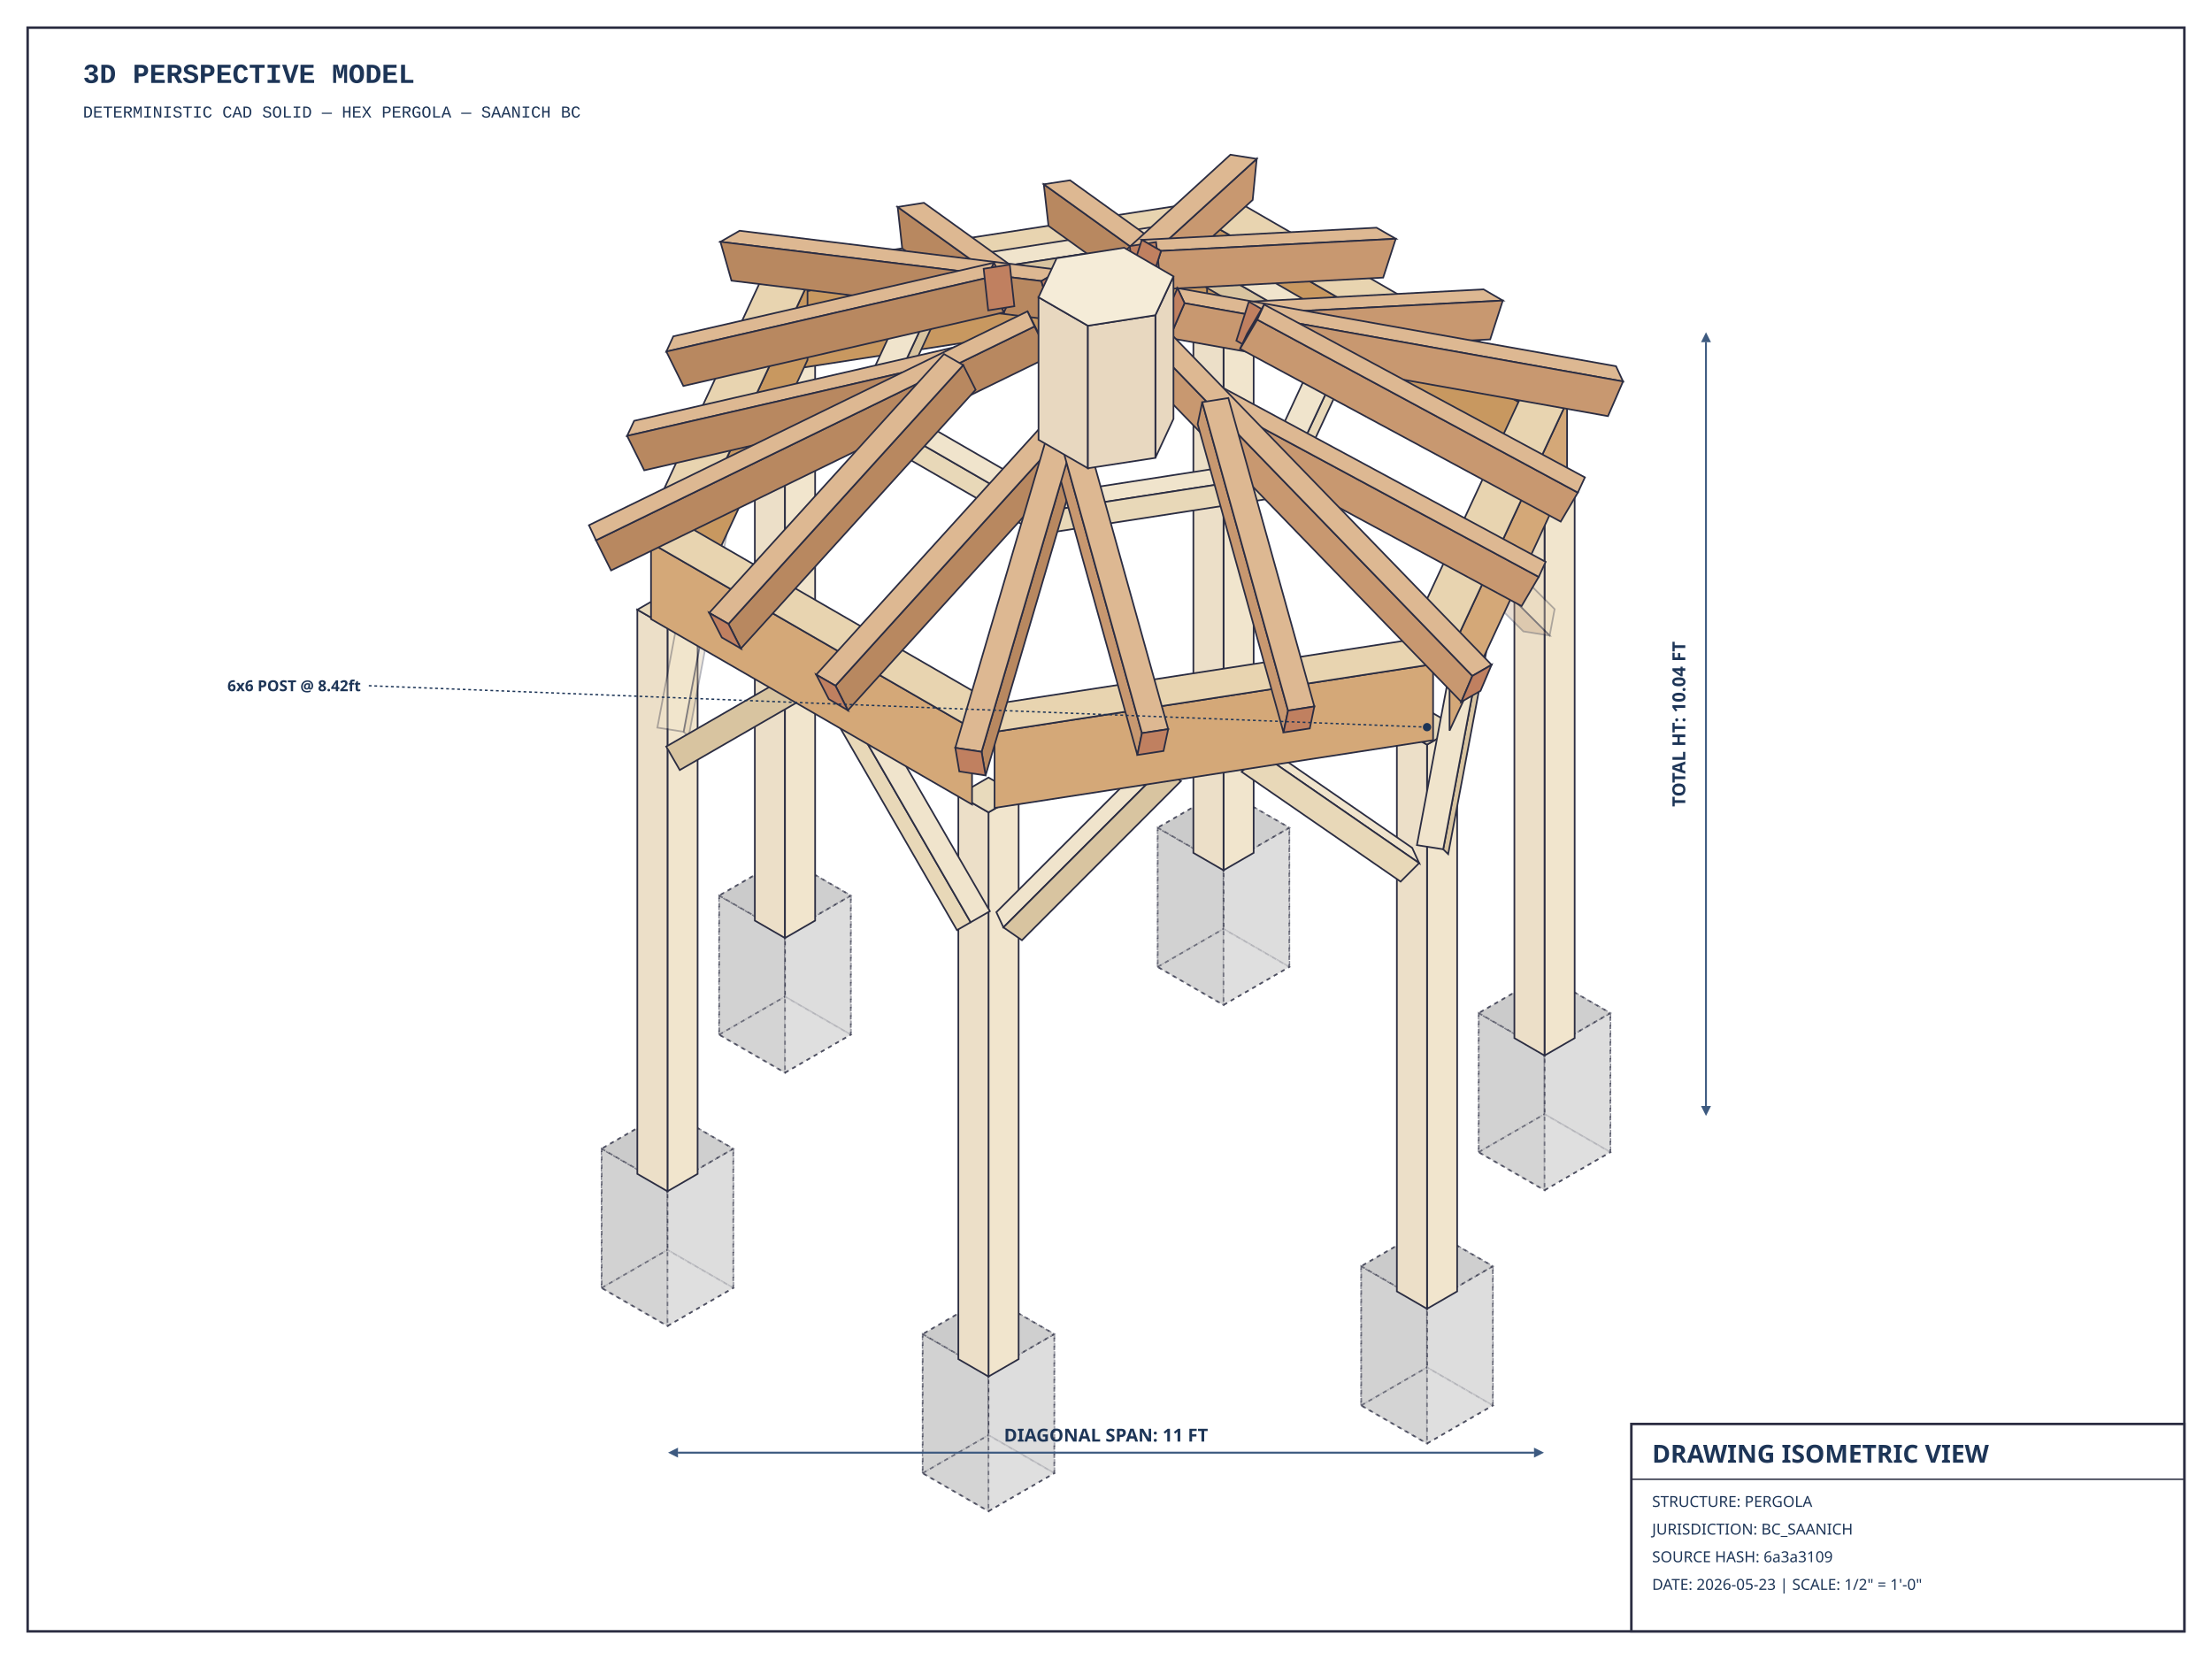
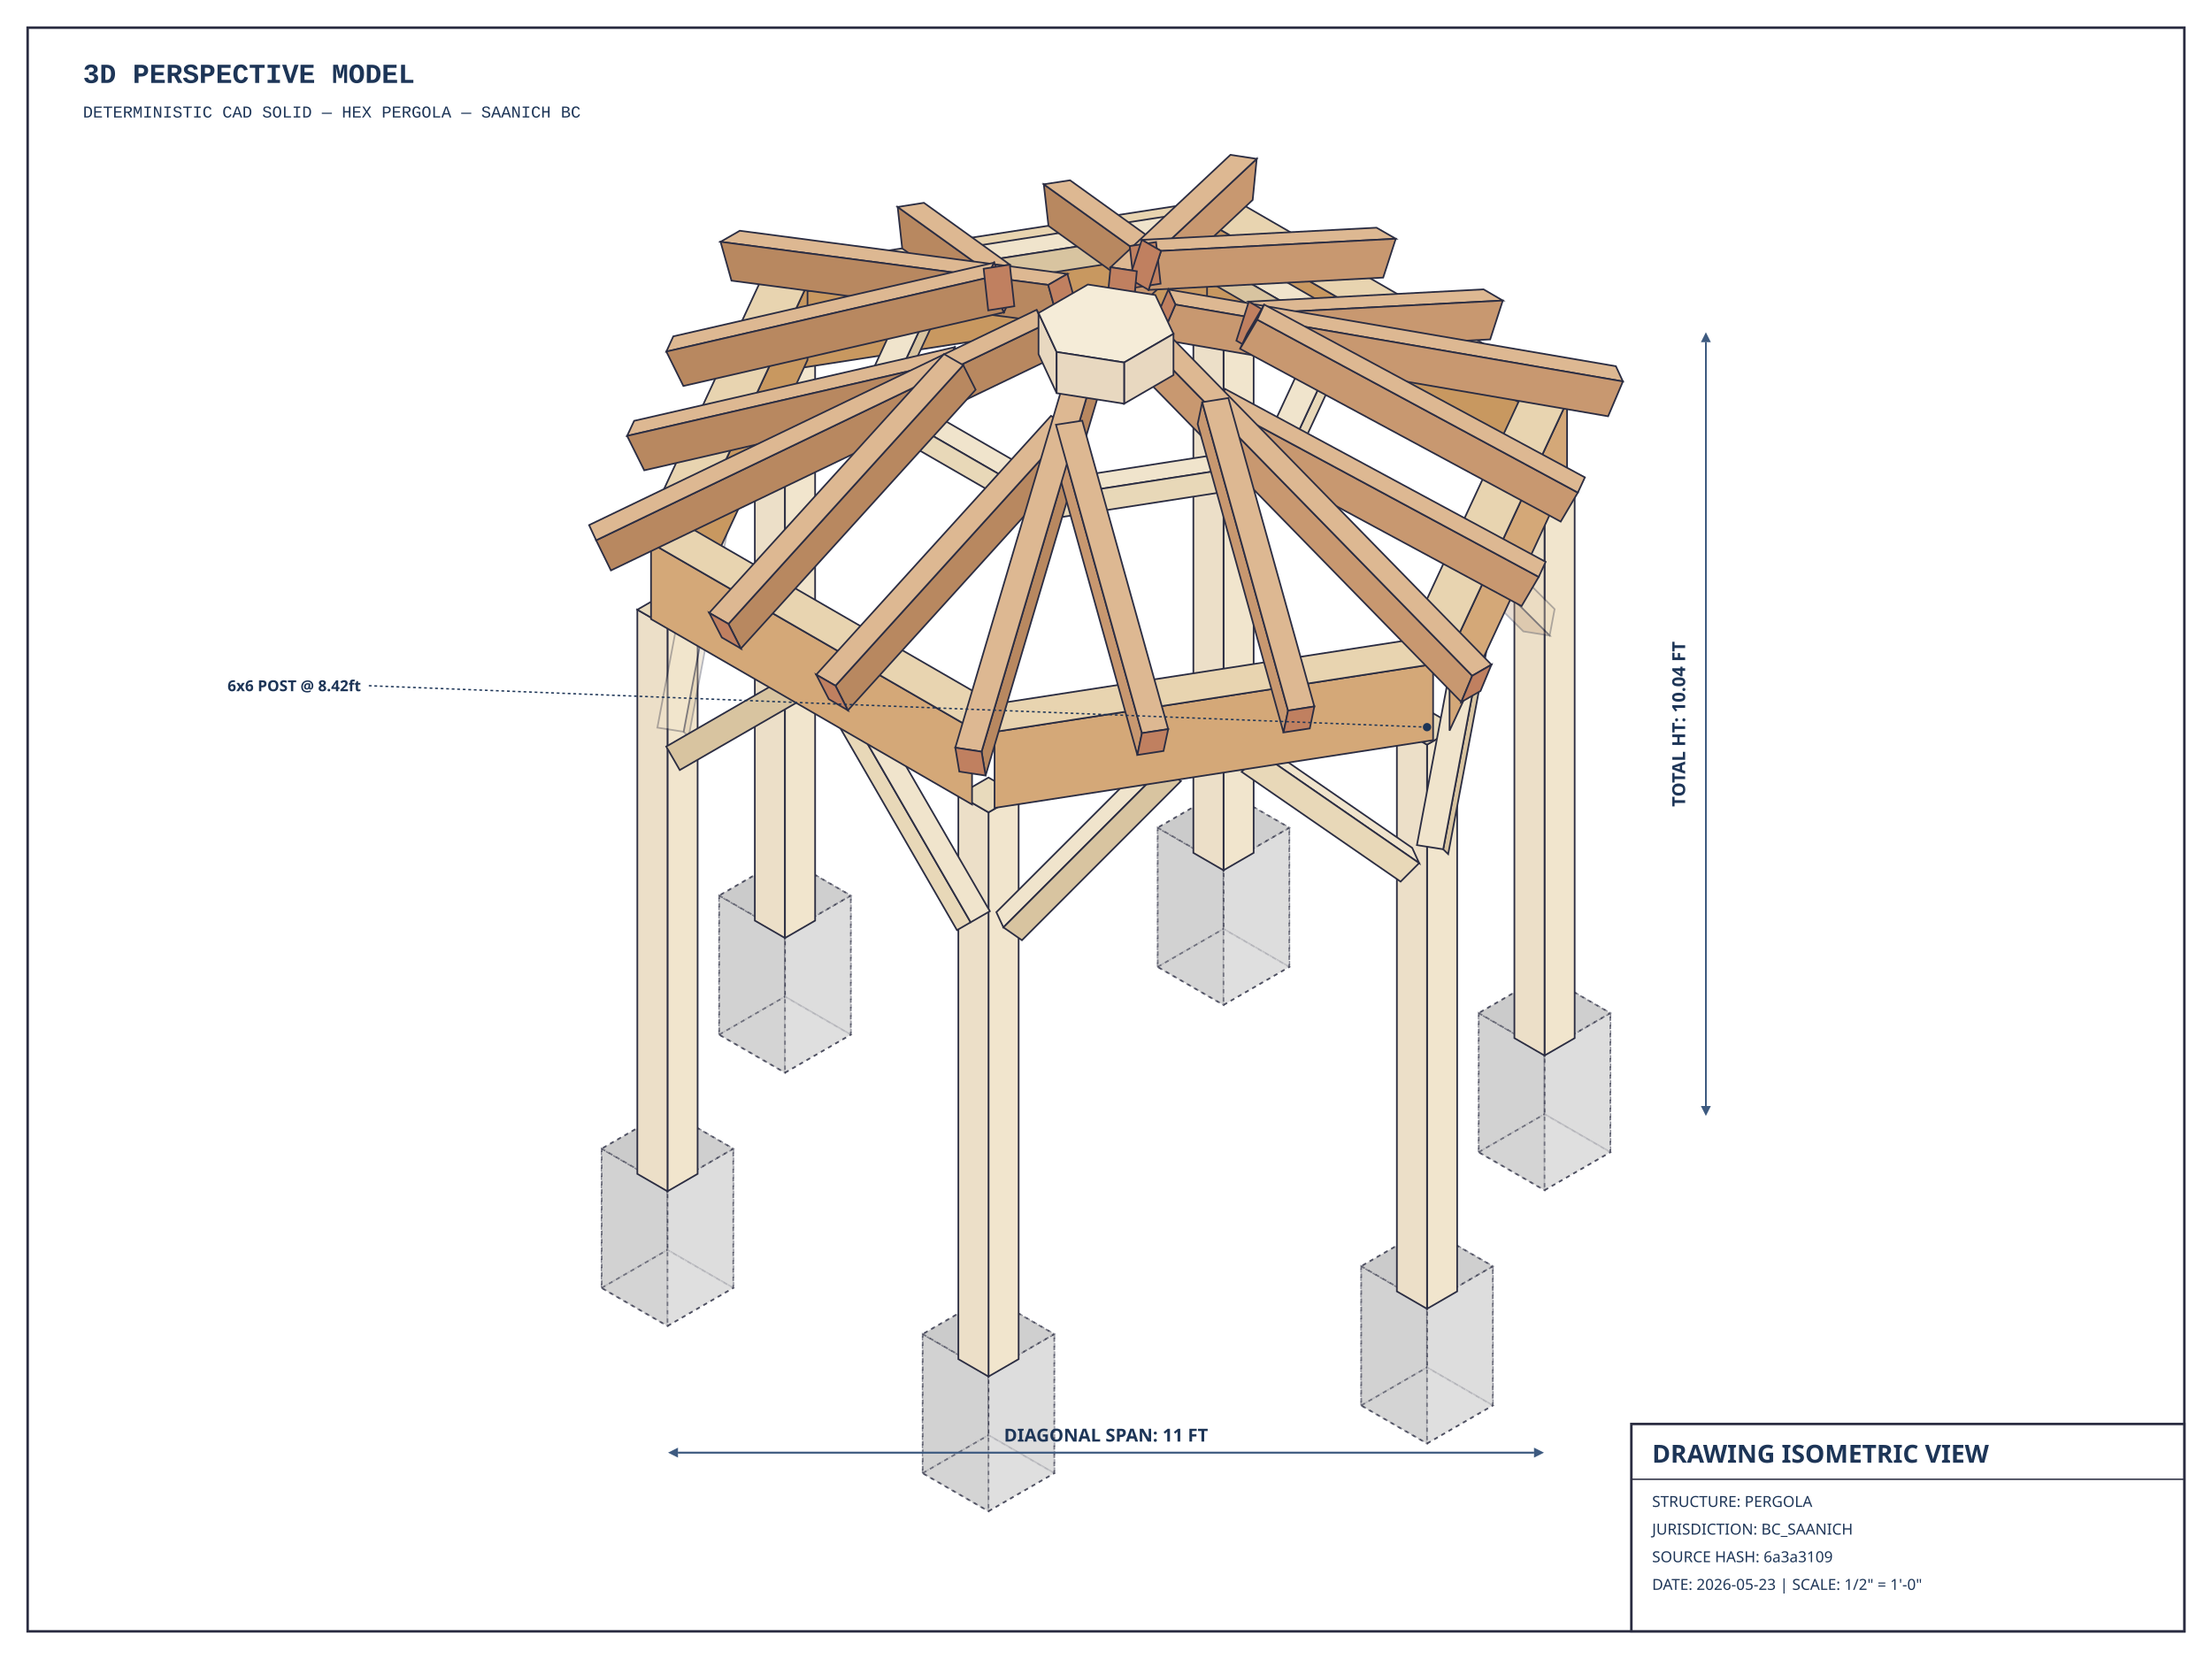
<svg xmlns="http://www.w3.org/2000/svg" viewBox="0 0 1600 1200" width="1600" height="1200">
  <defs>
    <marker id="arrowhead" viewBox="0 0 10 10" refX="0" refY="5" markerWidth="6" markerHeight="6" orient="auto-start-reverse">
      <path d="M 0 0 L 10 5 L 0 10 z" fill="#3d5a80" />
    </marker>
  </defs>
  <rect width="100%" height="100%" fill="#ffffff" />
  <rect x="20" y="20" width="1560" height="1160" fill="none" stroke="#2b2d42" stroke-width="1.8" />
  <polygon points="885.0,671.9 885.0,571.2 932.6,598.7 932.6,699.4" fill="#c0c0c0" stroke="#2b2d42" stroke-width="1.2" stroke-dasharray="3,3" data-role="footing" data-id="FT5" opacity="0.6" />
  <polygon points="837.4,699.4 837.4,598.7 885.0,571.2 885.0,671.9" fill="#b0b0b0" stroke="#2b2d42" stroke-width="1.2" stroke-dasharray="3,3" opacity="0.6" />
  <polygon points="837.4,699.4 885.0,726.9 885.0,626.2 837.4,598.7" fill="#d3d3d3" stroke="#2b2d42" stroke-width="1.2" stroke-dasharray="3,3" opacity="0.6" />
  <polygon points="837.4,699.4 885.0,671.9 932.6,699.4 885.0,726.9" fill="#c8c8c8" stroke="#2b2d42" stroke-width="1.2" stroke-dasharray="3,3" opacity="0.6" />
  <polygon points="567.8,720.9 567.8,620.3 615.4,647.8 615.4,748.4" fill="#c0c0c0" stroke="#2b2d42" stroke-width="1.2" stroke-dasharray="3,3" data-role="footing" data-id="FT4" opacity="0.6" />
  <polygon points="885.0,726.9 932.6,699.4 932.6,598.7 885.0,626.2" fill="#e0e0e0" stroke="#2b2d42" stroke-width="1.2" stroke-dasharray="3,3" opacity="0.6" />
  <polygon points="520.2,748.4 520.2,647.8 567.8,620.3 567.8,720.9" fill="#b0b0b0" stroke="#2b2d42" stroke-width="1.2" stroke-dasharray="3,3" opacity="0.6" />
  <polygon points="520.2,748.4 567.8,775.9 567.8,675.3 520.2,647.8" fill="#d3d3d3" stroke="#2b2d42" stroke-width="1.2" stroke-dasharray="3,3" opacity="0.6" />
  <polygon points="520.2,748.4 567.8,720.9 615.4,748.4 567.8,775.9" fill="#c8c8c8" stroke="#2b2d42" stroke-width="1.2" stroke-dasharray="3,3" opacity="0.6" />
  <polygon points="837.4,598.7 885.0,626.2 932.6,598.7 885.0,571.2" fill="#c8c8c8" stroke="#2b2d42" stroke-width="1.2" stroke-dasharray="3,3" opacity="0.6" />
  <polygon points="567.8,775.9 615.4,748.4 615.4,647.8 567.8,675.3" fill="#e0e0e0" stroke="#2b2d42" stroke-width="1.2" stroke-dasharray="3,3" opacity="0.6" />
  <polygon points="520.2,647.8 567.8,675.3 615.4,647.8 567.8,620.3" fill="#c8c8c8" stroke="#2b2d42" stroke-width="1.2" stroke-dasharray="3,3" opacity="0.6" />
  <polygon points="1117.2,805.9 1117.2,705.3 1164.8,732.8 1164.8,833.4" fill="#c0c0c0" stroke="#2b2d42" stroke-width="1.2" stroke-dasharray="3,3" data-role="footing" data-id="FT6" opacity="0.6" />
  <polygon points="1069.6,833.4 1069.6,732.8 1117.2,705.3 1117.2,805.9" fill="#b0b0b0" stroke="#2b2d42" stroke-width="1.2" stroke-dasharray="3,3" opacity="0.6" />
  <polygon points="1069.6,833.4 1117.2,860.9 1117.2,760.3 1069.6,732.8" fill="#d3d3d3" stroke="#2b2d42" stroke-width="1.2" stroke-dasharray="3,3" opacity="0.6" />
  <polygon points="1069.6,833.4 1117.2,805.9 1164.8,833.4 1117.2,860.9" fill="#c8c8c8" stroke="#2b2d42" stroke-width="1.2" stroke-dasharray="3,3" opacity="0.6" />
  <polygon points="1117.2,860.9 1164.8,833.4 1164.8,732.8 1117.2,760.3" fill="#e0e0e0" stroke="#2b2d42" stroke-width="1.2" stroke-dasharray="3,3" opacity="0.6" />
  <polygon points="1069.6,732.8 1117.2,760.3 1164.8,732.8 1117.2,705.3" fill="#c8c8c8" stroke="#2b2d42" stroke-width="1.2" stroke-dasharray="3,3" opacity="0.6" />
  <polygon points="482.8,904.1 482.8,803.4 530.4,830.9 530.4,931.6" fill="#c0c0c0" stroke="#2b2d42" stroke-width="1.2" stroke-dasharray="3,3" data-role="footing" data-id="FT3" opacity="0.6" />
  <polygon points="435.2,931.6 435.2,830.9 482.8,803.4 482.8,904.1" fill="#b0b0b0" stroke="#2b2d42" stroke-width="1.2" stroke-dasharray="3,3" opacity="0.6" />
  <polygon points="435.2,931.6 482.8,959.1 482.8,858.4 435.2,830.9" fill="#d3d3d3" stroke="#2b2d42" stroke-width="1.2" stroke-dasharray="3,3" opacity="0.6" />
  <polygon points="435.2,931.6 482.8,904.1 530.4,931.6 482.8,959.1" fill="#c8c8c8" stroke="#2b2d42" stroke-width="1.2" stroke-dasharray="3,3" opacity="0.6" />
  <polygon points="482.8,959.1 530.4,931.6 530.4,830.9 482.8,858.4" fill="#e0e0e0" stroke="#2b2d42" stroke-width="1.2" stroke-dasharray="3,3" opacity="0.6" />
  <polygon points="435.2,830.9 482.8,858.4 530.4,830.9 482.8,803.4" fill="#c8c8c8" stroke="#2b2d42" stroke-width="1.2" stroke-dasharray="3,3" opacity="0.6" />
  <polygon points="1032.2,989.1 1032.2,888.4 1079.8,915.9 1079.8,1016.6" fill="#c0c0c0" stroke="#2b2d42" stroke-width="1.2" stroke-dasharray="3,3" data-role="footing" data-id="FT1" opacity="0.6" />
  <polygon points="984.6,1016.6 984.6,915.9 1032.2,888.4 1032.2,989.1" fill="#b0b0b0" stroke="#2b2d42" stroke-width="1.2" stroke-dasharray="3,3" opacity="0.6" />
  <polygon points="984.6,1016.6 1032.2,1044.1 1032.2,943.4 984.6,915.9" fill="#d3d3d3" stroke="#2b2d42" stroke-width="1.2" stroke-dasharray="3,3" opacity="0.6" />
  <polygon points="984.6,1016.6 1032.2,989.1 1079.8,1016.6 1032.2,1044.1" fill="#c8c8c8" stroke="#2b2d42" stroke-width="1.2" stroke-dasharray="3,3" opacity="0.6" />
  <polygon points="715.0,1038.1 715.0,937.5 762.6,965.0 762.6,1065.6" fill="#c0c0c0" stroke="#2b2d42" stroke-width="1.2" stroke-dasharray="3,3" data-role="footing" data-id="FT2" opacity="0.6" />
  <polygon points="1032.2,1044.1 1079.8,1016.6 1079.8,915.9 1032.2,943.4" fill="#e0e0e0" stroke="#2b2d42" stroke-width="1.2" stroke-dasharray="3,3" opacity="0.6" />
  <polygon points="667.4,1065.6 667.4,965.0 715.0,937.5 715.0,1038.1" fill="#b0b0b0" stroke="#2b2d42" stroke-width="1.2" stroke-dasharray="3,3" opacity="0.6" />
  <polygon points="667.4,1065.6 715.0,1093.1 715.0,992.5 667.4,965.0" fill="#d3d3d3" stroke="#2b2d42" stroke-width="1.2" stroke-dasharray="3,3" opacity="0.6" />
  <polygon points="667.4,1065.6 715.0,1038.1 762.6,1065.6 715.0,1093.1" fill="#c8c8c8" stroke="#2b2d42" stroke-width="1.2" stroke-dasharray="3,3" opacity="0.6" />
  <polygon points="984.6,915.9 1032.2,943.4 1079.8,915.9 1032.2,888.4" fill="#c8c8c8" stroke="#2b2d42" stroke-width="1.2" stroke-dasharray="3,3" opacity="0.6" />
  <polygon points="715.0,1093.1 762.6,1065.6 762.6,965.0 715.0,992.5" fill="#e0e0e0" stroke="#2b2d42" stroke-width="1.2" stroke-dasharray="3,3" opacity="0.6" />
  <polygon points="667.4,965.0 715.0,992.5 762.6,965.0 715.0,937.5" fill="#c8c8c8" stroke="#2b2d42" stroke-width="1.2" stroke-dasharray="3,3" opacity="0.6" />
  <polygon points="885.0,629.5 906.8,616.9 906.8,208.8 885.0,221.4" fill="#f1e5cd" stroke="#2b2d42" stroke-width="1.2" data-role="post" data-id="P5" />
  <polygon points="863.2,616.9 885.0,629.5 885.0,221.4 863.2,208.8" fill="#ecdfc8" stroke="#2b2d42" stroke-width="1.2" />
  <polygon points="546.0,665.9 567.8,678.5 567.8,270.4 546.0,257.8" fill="#ecdfc8" stroke="#2b2d42" stroke-width="1.2" data-role="post" data-id="P4" />
  <polygon points="567.8,678.5 589.6,665.9 589.6,257.8 567.8,270.4" fill="#f1e5cd" stroke="#2b2d42" stroke-width="1.2" />
  <polygon points="863.2,208.8 885.0,221.4 906.8,208.8 885.0,196.2" fill="#e8dabc" stroke="#2b2d42" stroke-width="1.2" />
  <polygon points="1117.2,763.5 1139.0,750.9 1139.0,342.8 1117.2,355.4" fill="#f1e5cd" stroke="#2b2d42" stroke-width="1.2" data-role="post" data-id="P6" />
  <polygon points="1095.4,750.9 1117.2,763.5 1117.2,355.4 1095.4,342.8" fill="#ecdfc8" stroke="#2b2d42" stroke-width="1.2" />
  <polygon points="546.0,257.8 567.8,270.4 589.6,257.8 567.8,245.2" fill="#e8dabc" stroke="#2b2d42" stroke-width="1.2" />
  <polygon points="1095.4,342.8 1117.2,355.4 1139.0,342.8 1117.2,330.2" fill="#e8dabc" stroke="#2b2d42" stroke-width="1.2" />
  <polygon points="482.8,861.7 504.6,849.1 504.6,441.0 482.8,453.6" fill="#f1e5cd" stroke="#2b2d42" stroke-width="1.2" data-role="post" data-id="P3" />
  <polygon points="461.0,849.1 482.8,861.7 482.8,453.6 461.0,441.0" fill="#ecdfc8" stroke="#2b2d42" stroke-width="1.2" />
  <polygon points="1032.2,946.7 1054.0,934.1 1054.0,526.0 1032.2,538.6" fill="#f1e5cd" stroke="#2b2d42" stroke-width="1.2" data-role="post" data-id="P1" />
  <polygon points="1010.4,934.1 1032.2,946.7 1032.2,538.6 1010.4,526.0" fill="#ecdfc8" stroke="#2b2d42" stroke-width="1.2" />
  <polygon points="461.0,441.0 482.8,453.6 504.6,441.0 482.8,428.4" fill="#e8dabc" stroke="#2b2d42" stroke-width="1.2" />
  <polygon points="1120.9,459.7 1090.1,428.9 1071.1,425.9 1101.9,456.7" fill="#c0a080" stroke="#2b2d42" stroke-width="1.2" data-role="brace" data-id="Brace5a" opacity="0.35" />
  <polygon points="1120.9,459.7 1124.5,440.6 1093.7,409.8 1090.1,428.9" fill="#e8d8b8" stroke="#2b2d42" stroke-width="1.2" opacity="0.35" />
  <polygon points="498.1,532.9 528.9,369.2 525.3,365.6 494.5,529.3" fill="#d8c4a0" stroke="#2b2d42" stroke-width="1.2" data-role="brace" data-id="Brace2a" opacity="0.35" />
  <polygon points="475.5,526.3 494.5,529.3 525.3,365.6 506.3,362.7" fill="#f0e4cc" stroke="#2b2d42" stroke-width="1.2" opacity="0.35" />
  <polygon points="715.0,995.7 736.8,983.1 736.8,575.0 715.0,587.6" fill="#f1e5cd" stroke="#2b2d42" stroke-width="1.2" data-role="post" data-id="P2" />
  <polygon points="693.2,983.1 715.0,995.7 715.0,587.6 693.2,575.0" fill="#ecdfc8" stroke="#2b2d42" stroke-width="1.2" />
  <polygon points="572.2,267.2 889.4,218.2 889.4,163.2 572.2,212.2" fill="#c89860" stroke="#2b2d42" stroke-width="1.2" data-role="beam" data-id="B4" />
  <polygon points="563.4,193.4 572.2,212.2 889.4,163.2 880.6,144.4" fill="#e8d4b0" stroke="#2b2d42" stroke-width="1.2" />
  <polygon points="1010.4,526.0 1032.2,538.6 1054.0,526.0 1032.2,513.4" fill="#e8dabc" stroke="#2b2d42" stroke-width="1.2" />
  <polygon points="873.1,215.6 1105.3,349.7 1105.3,294.7 873.1,160.6" fill="#c89860" stroke="#2b2d42" stroke-width="1.2" data-role="beam" data-id="B5" />
  <polygon points="896.9,146.9 873.1,160.6 1105.3,294.7 1129.1,281.0" fill="#e8d4b0" stroke="#2b2d42" stroke-width="1.2" />
  <polygon points="491.7,557.0 575.9,508.4 566.1,491.4 481.9,540.0" fill="#d8c4a0" stroke="#2b2d42" stroke-width="1.2" data-role="brace" data-id="Brace1b" />
  <polygon points="1047.5,617.8 1078.3,454.2 1074.7,450.6 1043.9,614.3" fill="#d8c4a0" stroke="#2b2d42" stroke-width="1.2" data-role="brace" data-id="Brace5b" />
  <polygon points="1024.9,611.3 1043.9,614.3 1074.7,450.6 1055.7,447.7" fill="#f0e4cc" stroke="#2b2d42" stroke-width="1.2" />
  <polygon points="693.2,575.0 715.0,587.6 736.8,575.0 715.0,562.4" fill="#e8dabc" stroke="#2b2d42" stroke-width="1.2" />
  <polygon points="499.1,443.5 584.1,260.4 584.1,205.4 499.1,388.5" fill="#c89860" stroke="#2b2d42" stroke-width="1.2" data-role="beam" data-id="B3" />
  <polygon points="1026.5,624.3 1021.5,613.3 906.4,533.9 911.5,544.8" fill="#f0e4cc" stroke="#2b2d42" stroke-width="1.2" data-role="brace" data-id="Brace0a" />
  <polygon points="1013.1,637.7 1026.5,624.3 911.5,544.8 898.1,558.3" fill="#e8d8b8" stroke="#2b2d42" stroke-width="1.2" />
  <polygon points="466.5,383.5 499.1,388.5 584.1,205.4 551.5,200.3" fill="#e8d4b0" stroke="#2b2d42" stroke-width="1.2" />
  <polygon points="692.2,672.8 702.1,667.1 617.9,521.3 608.0,527.0" fill="#e8d8b8" stroke="#2b2d42" stroke-width="1.2" data-role="brace" data-id="Brace1a" />
  <polygon points="702.1,667.1 716.0,659.1 631.7,513.3 617.9,521.3" fill="#f0e4cc" stroke="#2b2d42" stroke-width="1.2" />
  <polygon points="720.7,659.8 725.8,670.8 840.8,555.8 835.7,544.8" fill="#f0e4cc" stroke="#2b2d42" stroke-width="1.2" data-role="brace" data-id="Brace0b" />
  <polygon points="739.2,680.1 854.2,565.0 840.8,555.8 725.8,670.8" fill="#d8c4a0" stroke="#2b2d42" stroke-width="1.2" />
  <polygon points="1133.5,345.3 1133.5,290.3 1048.5,473.5 1048.5,528.5" fill="#d4a878" stroke="#2b2d42" stroke-width="1.2" data-role="beam" data-id="B6" />
  <polygon points="1133.5,290.3 1100.9,285.3 1015.9,468.4 1048.5,473.5" fill="#e8d4b0" stroke="#2b2d42" stroke-width="1.2" />
  <polygon points="703.1,581.9 703.1,526.9 470.9,392.8 470.9,447.8" fill="#d4a878" stroke="#2b2d42" stroke-width="1.2" data-role="beam" data-id="B2" />
  <polygon points="703.1,526.9 726.9,513.2 494.7,379.1 470.9,392.8" fill="#e8d4b0" stroke="#2b2d42" stroke-width="1.2" />
  <polygon points="1036.6,535.4 1036.6,480.4 719.4,529.4 719.4,584.4" fill="#d4a878" stroke="#2b2d42" stroke-width="1.2" data-role="beam" data-id="B1" />
  <polygon points="1036.6,480.4 1027.8,461.6 710.6,510.6 719.4,529.4" fill="#e8d4b0" stroke="#2b2d42" stroke-width="1.2" />
-   <polygon points="673.3,189.0 678.4,200.0 848.0,173.7 842.9,162.8" fill="#f0e4cc" stroke="#2b2d42" stroke-width="1.2" data-role="purlin" data-id="Purlin4" />
-   <polygon points="678.4,216.0 848.0,189.8 848.0,173.7 678.4,200.0" fill="#d8c4a0" stroke="#2b2d42" stroke-width="1.2" />
-   <polygon points="838.5,188.3 962.6,260.0 962.6,244.0 838.5,172.3" fill="#d8c4a0" stroke="#2b2d42" stroke-width="1.2" data-role="purlin" data-id="Purlin5" />
-   <polygon points="852.4,164.3 838.5,172.3 962.6,244.0 976.5,235.9" fill="#f0e4cc" stroke="#2b2d42" stroke-width="1.2" />
-   <polygon points="639.9,309.9 685.3,212.0 685.3,196.0 639.9,293.9" fill="#d8c4a0" stroke="#2b2d42" stroke-width="1.2" data-role="purlin" data-id="Purlin3" />
-   <polygon points="620.9,290.9 639.9,293.9 685.3,196.0 666.4,193.0" fill="#f0e4cc" stroke="#2b2d42" stroke-width="1.2" />
-   <polygon points="979.1,257.5 979.1,241.4 933.6,339.3 933.6,355.4" fill="#e8d8b8" stroke="#2b2d42" stroke-width="1.2" data-role="purlin" data-id="Purlin6" />
-   <polygon points="979.1,241.4 960.1,238.5 914.7,336.4 933.6,339.3" fill="#f0e4cc" stroke="#2b2d42" stroke-width="1.2" />
-   <polygon points="747.6,384.1 747.6,368.1 623.5,296.4 623.5,312.5" fill="#e8d8b8" stroke="#2b2d42" stroke-width="1.2" data-role="purlin" data-id="Purlin2" />
-   <polygon points="747.6,368.1 761.5,360.1 637.4,288.4 623.5,296.4" fill="#f0e4cc" stroke="#2b2d42" stroke-width="1.2" />
-   <polygon points="926.7,343.3 921.6,332.4 752.0,358.6 757.1,369.6" fill="#f0e4cc" stroke="#2b2d42" stroke-width="1.2" data-role="purlin" data-id="Purlin1" />
-   <polygon points="926.7,359.4 926.7,343.3 757.1,369.6 757.1,385.6" fill="#e8d8b8" stroke="#2b2d42" stroke-width="1.2" />
+   <polygon points="676.0,182.5 681.0,193.5 847.0,167.8 841.9,156.8" fill="#f0e4cc" stroke="#2b2d42" stroke-width="1.2" data-role="purlin" data-id="Purlin4" />
+   <polygon points="681.0,209.5 847.0,183.8 847.0,167.8 681.0,193.5" fill="#d8c4a0" stroke="#2b2d42" stroke-width="1.2" />
+   <polygon points="851.4,158.3 837.5,166.3 959.0,236.5 972.9,228.5" fill="#f0e4cc" stroke="#2b2d42" stroke-width="1.2" data-role="purlin" data-id="Purlin5" />
+   <polygon points="837.5,182.4 959.0,252.5 959.0,236.5 837.5,166.3" fill="#d8c4a0" stroke="#2b2d42" stroke-width="1.2" />
+   <polygon points="643.5,301.3 688.0,205.5 688.0,189.5 643.5,285.3" fill="#d8c4a0" stroke="#2b2d42" stroke-width="1.2" data-role="purlin" data-id="Purlin3" />
+   <polygon points="624.5,282.4 643.5,285.3 688.0,189.5 669.0,186.5" fill="#f0e4cc" stroke="#2b2d42" stroke-width="1.2" />
+   <polygon points="975.5,250.0 975.5,233.9 931.0,329.8 931.0,345.8" fill="#e8d8b8" stroke="#2b2d42" stroke-width="1.2" data-role="purlin" data-id="Purlin6" />
+   <polygon points="975.5,233.9 956.5,231.0 912.0,326.8 931.0,329.8" fill="#f0e4cc" stroke="#2b2d42" stroke-width="1.2" />
+   <polygon points="748.6,358.0 762.5,350.0 641.0,279.8 627.1,287.8" fill="#f0e4cc" stroke="#2b2d42" stroke-width="1.2" data-role="purlin" data-id="Purlin2" />
+   <polygon points="748.6,374.0 748.6,358.0 627.1,287.8 627.1,303.9" fill="#e8d8b8" stroke="#2b2d42" stroke-width="1.2" />
+   <polygon points="924.0,333.8 919.0,322.8 753.0,348.5 758.1,359.5" fill="#f0e4cc" stroke="#2b2d42" stroke-width="1.2" data-role="purlin" data-id="Purlin1" />
+   <polygon points="924.0,349.8 924.0,333.8 758.1,359.5 758.1,375.5" fill="#e8d8b8" stroke="#2b2d42" stroke-width="1.2" />
  <polygon points="758.4,163.4 820.5,208.1 817.2,178.0 755.0,133.3" fill="#b88860" stroke="#2b2d42" stroke-width="1.2" data-role="rafter" data-id="Jack3b" />
  <polygon points="774.0,130.4 755.0,133.3 817.2,178.0 836.2,175.1" fill="#ddb892" stroke="#2b2d42" stroke-width="1.2" />
-   <polygon points="906.1,144.6 909.0,114.9 824.0,192.4 821.1,222.2" fill="#c89870" stroke="#2b2d42" stroke-width="1.2" data-role="rafter" data-id="R5" />
-   <polygon points="909.0,114.9 890.0,111.9 805.1,189.5 824.0,192.4" fill="#ddb892" stroke="#2b2d42" stroke-width="1.2" />
+   <polygon points="906.1,144.6 909.0,114.9 822.3,196.2 819.4,225.9" fill="#c89870" stroke="#2b2d42" stroke-width="1.2" data-role="rafter" data-id="R5" />
  <polygon points="652.6,179.7 714.8,224.5 711.5,194.4 649.3,149.7" fill="#b88860" stroke="#2b2d42" stroke-width="1.2" data-role="rafter" data-id="Jack3a" />
+   <polygon points="909.0,114.9 890.0,112.0 803.3,193.3 822.3,196.2" fill="#ddb892" stroke="#2b2d42" stroke-width="1.2" />
  <polygon points="668.3,146.7 649.3,149.7 711.5,194.4 730.4,191.4" fill="#ddb892" stroke="#2b2d42" stroke-width="1.2" />
  <polygon points="1009.6,172.7 995.7,164.7 825.9,173.5 839.8,181.5" fill="#ddb892" stroke="#2b2d42" stroke-width="1.2" data-role="rafter" data-id="Jack4a" />
  <polygon points="1000.5,200.8 1009.6,172.7 839.8,181.5 830.8,209.7" fill="#c89870" stroke="#2b2d42" stroke-width="1.2" />
-   <polygon points="535.0,166.9 521.1,174.9 753.3,203.3 767.2,195.3" fill="#ddb892" stroke="#2b2d42" stroke-width="1.2" data-role="rafter" data-id="R4" />
-   <polygon points="529.1,203.0 761.3,231.4 753.3,203.3 521.1,174.9" fill="#b88860" stroke="#2b2d42" stroke-width="1.2" />
+   <polygon points="535.1,166.9 521.2,174.9 758.2,206.1 772.1,198.1" fill="#ddb892" stroke="#2b2d42" stroke-width="1.2" data-role="rafter" data-id="R4" />
+   <polygon points="529.1,203.0 766.0,234.2 758.2,206.1 521.2,174.9" fill="#b88860" stroke="#2b2d42" stroke-width="1.2" />
  <polygon points="1087.0,217.4 1073.1,209.3 903.3,218.2 917.2,226.2" fill="#ddb892" stroke="#2b2d42" stroke-width="1.2" data-role="rafter" data-id="Jack4b" />
  <polygon points="1077.9,245.5 1087.0,217.4 917.2,226.2 908.2,254.4" fill="#c89870" stroke="#2b2d42" stroke-width="1.2" />
  <polygon points="487.0,243.3 482.0,254.3 713.9,201.0 719.0,190.0" fill="#ddb892" stroke="#2b2d42" stroke-width="1.2" data-role="rafter" data-id="Jack2b" />
  <polygon points="494.3,279.2 726.2,225.9 713.9,201.0 482.0,254.3" fill="#b88860" stroke="#2b2d42" stroke-width="1.2" />
  <polygon points="839.5,205.2 836.2,175.1 817.2,178.0 820.5,208.1" fill="#c08060" stroke="#2b2d42" stroke-width="1.2" />
  <polygon points="830.8,209.7 839.8,181.5 825.9,173.5 816.9,201.7" fill="#c08060" stroke="#2b2d42" stroke-width="1.2" />
  <polygon points="731.3,214.9 719.0,190.0 713.9,201.0 726.2,225.9" fill="#c08060" stroke="#2b2d42" stroke-width="1.2" />
  <polygon points="733.7,221.5 730.4,191.4 711.5,194.4 714.8,224.5" fill="#c08060" stroke="#2b2d42" stroke-width="1.2" />
-   <polygon points="1174.0,275.9 1168.9,264.9 851.7,208.4 856.8,219.3" fill="#ddb892" stroke="#2b2d42" stroke-width="1.2" data-role="rafter" data-id="R6" />
-   <polygon points="1163.1,301.0 1174.0,275.9 856.8,219.3 845.9,244.5" fill="#c89870" stroke="#2b2d42" stroke-width="1.2" />
+   <polygon points="1173.9,275.9 1168.8,264.9 845.1,209.4 850.2,220.3" fill="#ddb892" stroke="#2b2d42" stroke-width="1.2" data-role="rafter" data-id="R6" />
+   <polygon points="1163.2,301.1 1173.9,275.9 850.2,220.3 839.4,245.5" fill="#c89870" stroke="#2b2d42" stroke-width="1.2" />
  <polygon points="458.7,304.4 453.6,315.3 685.6,262.0 690.6,251.1" fill="#ddb892" stroke="#2b2d42" stroke-width="1.2" data-role="rafter" data-id="Jack2a" />
-   <polygon points="821.1,222.2 824.0,192.4 805.1,189.5 802.1,219.2" fill="#c08060" stroke="#2b2d42" stroke-width="1.2" />
  <polygon points="466.0,340.2 697.9,286.9 685.6,262.0 453.6,315.3" fill="#b88860" stroke="#2b2d42" stroke-width="1.2" />
  <polygon points="908.2,254.4 917.2,226.2 903.3,218.2 894.3,246.4" fill="#c08060" stroke="#2b2d42" stroke-width="1.2" />
  <polygon points="897.0,252.3 909.4,231.2 914.4,220.3 902.1,241.3" fill="#c08060" stroke="#2b2d42" stroke-width="1.2" data-role="rafter" data-id="Jack5a" />
  <polygon points="1128.9,377.3 1141.3,356.3 909.4,231.2 897.0,252.3" fill="#c89870" stroke="#2b2d42" stroke-width="1.2" />
+   <polygon points="819.4,225.9 822.3,196.2 803.3,193.3 800.4,223.0" fill="#c08060" stroke="#2b2d42" stroke-width="1.2" />
  <polygon points="1141.3,356.3 1146.4,345.3 914.4,220.3 909.4,231.2" fill="#ddb892" stroke="#2b2d42" stroke-width="1.2" />
-   <polygon points="775.2,223.4 767.2,195.3 753.3,203.3 761.3,231.4" fill="#c08060" stroke="#2b2d42" stroke-width="1.2" />
-   <polygon points="845.9,244.5 856.8,219.3 851.7,208.4 840.8,233.5" fill="#c08060" stroke="#2b2d42" stroke-width="1.2" />
+   <polygon points="779.9,226.1 772.1,198.1 758.2,206.1 766.0,234.2" fill="#c08060" stroke="#2b2d42" stroke-width="1.2" />
+   <polygon points="839.4,245.5 850.2,220.3 845.1,209.4 834.3,234.6" fill="#c08060" stroke="#2b2d42" stroke-width="1.2" />
+   <polygon points="760.6,246.0 749.8,224.1 754.9,235.1 765.7,256.9" fill="#c08060" stroke="#2b2d42" stroke-width="1.2" data-role="rafter" data-id="R3" />
  <polygon points="703.0,275.9 690.6,251.1 685.6,262.0 697.9,286.9" fill="#c08060" stroke="#2b2d42" stroke-width="1.2" />
-   <polygon points="754.1,246.9 743.2,225.2 748.3,236.1 759.2,257.9" fill="#c08060" stroke="#2b2d42" stroke-width="1.2" data-role="rafter" data-id="R3" />
-   <polygon points="442.0,412.6 759.2,257.9 748.3,236.1 431.1,390.8" fill="#b88860" stroke="#2b2d42" stroke-width="1.2" />
-   <polygon points="426.0,379.9 431.1,390.8 748.3,236.1 743.2,225.2" fill="#ddb892" stroke="#2b2d42" stroke-width="1.2" />
+   <polygon points="441.9,412.6 765.7,256.9 754.9,235.1 431.2,390.8" fill="#b88860" stroke="#2b2d42" stroke-width="1.2" />
+   <polygon points="426.1,379.8 431.2,390.8 754.9,235.1 749.8,224.1" fill="#ddb892" stroke="#2b2d42" stroke-width="1.2" />
  <polygon points="868.7,313.3 881.0,292.3 886.1,281.3 873.8,302.4" fill="#c08060" stroke="#2b2d42" stroke-width="1.2" data-role="rafter" data-id="Jack5b" />
  <polygon points="1100.6,438.4 1113.0,417.3 881.0,292.3 868.7,313.3" fill="#c89870" stroke="#2b2d42" stroke-width="1.2" />
  <polygon points="1113.0,417.3 1118.0,406.4 886.1,281.3 881.0,292.3" fill="#ddb892" stroke="#2b2d42" stroke-width="1.2" />
  <polygon points="535.9,469.1 705.7,281.9 696.7,264.1 526.9,451.3" fill="#b88860" stroke="#2b2d42" stroke-width="1.2" data-role="rafter" data-id="Jack1b" />
  <polygon points="513.0,443.3 526.9,451.3 696.7,264.1 682.8,256.1" fill="#ddb892" stroke="#2b2d42" stroke-width="1.2" />
  <polygon points="522.1,461.1 535.9,469.1 526.9,451.3 513.0,443.3" fill="#c08060" stroke="#2b2d42" stroke-width="1.2" />
-   <polygon points="1057.0,507.7 1065.0,488.9 832.8,249.2 824.8,268.0" fill="#c89870" stroke="#2b2d42" stroke-width="1.2" data-role="rafter" data-id="R1" />
-   <polygon points="1065.0,488.9 1078.9,480.9 846.7,241.2 832.8,249.2" fill="#ddb892" stroke="#2b2d42" stroke-width="1.2" />
+   <polygon points="1057.0,507.8 1064.9,488.8 827.9,246.4 820.1,265.3" fill="#c89870" stroke="#2b2d42" stroke-width="1.2" data-role="rafter" data-id="R1" />
+   <polygon points="1064.9,488.8 1078.8,480.8 841.8,238.3 827.9,246.4" fill="#ddb892" stroke="#2b2d42" stroke-width="1.2" />
  <polygon points="928.4,529.8 931.7,514.0 869.6,290.9 866.3,306.7" fill="#c89870" stroke="#2b2d42" stroke-width="1.2" data-role="rafter" data-id="Jack0a" />
  <polygon points="613.3,513.8 783.1,326.6 774.1,308.8 604.3,496.0" fill="#b88860" stroke="#2b2d42" stroke-width="1.2" data-role="rafter" data-id="Jack1a" />
  <polygon points="590.4,488.0 604.3,496.0 774.1,308.8 760.2,300.8" fill="#ddb892" stroke="#2b2d42" stroke-width="1.2" />
  <polygon points="931.7,514.0 950.7,511.0 888.5,287.9 869.6,290.9" fill="#ddb892" stroke="#2b2d42" stroke-width="1.2" />
-   <polygon points="712.9,560.9 797.9,272.2 794.9,255.0 710.0,543.8" fill="#b88860" stroke="#2b2d42" stroke-width="1.2" data-role="rafter" data-id="R2" />
+   <polygon points="712.9,561.0 799.6,268.5 796.7,251.2 710.0,543.7" fill="#b88860" stroke="#2b2d42" stroke-width="1.2" data-role="rafter" data-id="R2" />
  <polygon points="822.7,546.1 826.0,530.3 763.8,307.2 760.5,323.1" fill="#c89870" stroke="#2b2d42" stroke-width="1.2" data-role="rafter" data-id="Jack0b" />
-   <polygon points="1057.0,507.7 1070.9,499.7 1078.9,480.9 1065.0,488.9" fill="#c08060" stroke="#2b2d42" stroke-width="1.2" />
-   <polygon points="691.0,540.9 710.0,543.8 794.9,255.0 776.0,252.1" fill="#ddb892" stroke="#2b2d42" stroke-width="1.2" />
+   <polygon points="691.0,540.8 710.0,543.7 796.7,251.2 777.7,248.3" fill="#ddb892" stroke="#2b2d42" stroke-width="1.2" />
+   <polygon points="1057.0,507.8 1070.9,499.8 1078.8,480.8 1064.9,488.8" fill="#c08060" stroke="#2b2d42" stroke-width="1.2" />
  <polygon points="599.5,505.7 613.3,513.8 604.3,496.0 590.4,488.0" fill="#c08060" stroke="#2b2d42" stroke-width="1.2" />
  <polygon points="826.0,530.3 845.0,527.4 782.8,304.3 763.8,307.2" fill="#ddb892" stroke="#2b2d42" stroke-width="1.2" />
  <polygon points="928.4,529.8 947.4,526.9 950.7,511.0 931.7,514.0" fill="#c08060" stroke="#2b2d42" stroke-width="1.2" />
  <polygon points="822.7,546.1 841.6,543.2 845.0,527.4 826.0,530.3" fill="#c08060" stroke="#2b2d42" stroke-width="1.2" />
-   <polygon points="693.9,558.0 712.9,560.9 710.0,543.8 691.0,540.9" fill="#c08060" stroke="#2b2d42" stroke-width="1.2" />
-   <polygon points="848.8,303.0 835.7,331.2 835.7,228.0 848.8,199.9" fill="#e8d8c0" stroke="#2b2d42" stroke-width="1.2" data-role="hub" data-id="HUB" />
-   <polygon points="786.9,338.7 751.2,318.1 751.2,215.0 786.9,235.6" fill="#e8d8c0" stroke="#2b2d42" stroke-width="1.2" />
-   <polygon points="835.7,331.2 786.9,338.7 786.9,235.6 835.7,228.0" fill="#e8d8c0" stroke="#2b2d42" stroke-width="1.2" />
-   <polygon points="835.7,228.0 786.9,235.6 751.2,215.0 764.3,186.8 813.1,179.2 848.8,199.9" fill="#f5ecd8" stroke="#2b2d42" stroke-width="1.2" />
+   <polygon points="693.9,558.1 712.9,561.0 710.0,543.7 691.0,540.8" fill="#c08060" stroke="#2b2d42" stroke-width="1.2" />
+   <polygon points="764.3,284.4 751.2,256.2 751.2,226.4 764.3,254.6" fill="#e8d8c0" stroke="#2b2d42" stroke-width="1.2" data-role="hub" data-id="HUB" />
+   <polygon points="813.1,262.2 764.3,254.6 751.2,226.4 786.9,205.8 835.7,213.4 848.8,241.5" fill="#f5ecd8" stroke="#2b2d42" stroke-width="1.2" />
+   <polygon points="848.8,271.3 813.1,292.0 813.1,262.2 848.8,241.5" fill="#e8d8c0" stroke="#2b2d42" stroke-width="1.2" />
+   <polygon points="813.1,292.0 764.3,284.4 764.3,254.6 813.1,262.2" fill="#e8d8c0" stroke="#2b2d42" stroke-width="1.2" />
  <g data-role="dimension">
-     <line x1="1234.002" y1="247.525" x2="1234.002" y2="800.0" stroke="#3d5a80" stroke-width="1.2" />
-     <line x1="1234.002" y1="247.525" x2="1234.002" y2="800.0" stroke="#3d5a80" stroke-width="1.2" marker-start="url(#arrowhead)" marker-end="url(#arrowhead)" />
-     <text x="1219.002" y="523.763" text-anchor="middle" transform="rotate(-90,1219.002,523.7625)" font-family="sans-serif" font-size="13" font-weight="bold" fill="#1d3557">TOTAL HT: 10.04 FT</text>
+     <line x1="1233.906" y1="247.525" x2="1233.906" y2="800.0" stroke="#3d5a80" stroke-width="1.2" />
+     <line x1="1233.906" y1="247.525" x2="1233.906" y2="800.0" stroke="#3d5a80" stroke-width="1.2" marker-start="url(#arrowhead)" marker-end="url(#arrowhead)" />
+     <text x="1218.906" y="523.763" text-anchor="middle" transform="rotate(-90,1218.906,523.7625)" font-family="sans-serif" font-size="13" font-weight="bold" fill="#1d3557">TOTAL HT: 10.04 FT</text>
  </g>
  <g data-role="dimension">
    <line x1="490.405" y1="1050.737" x2="1109.595" y2="1050.737" stroke="#3d5a80" stroke-width="1.2" />
    <line x1="490.405" y1="1050.737" x2="1109.595" y2="1050.737" stroke="#3d5a80" stroke-width="1.2" marker-start="url(#arrowhead)" marker-end="url(#arrowhead)" />
    <text x="800.0" y="1042.737" text-anchor="middle" font-family="sans-serif" font-size="13" font-weight="bold" fill="#1d3557">DIAGONAL SPAN: 11 FT</text>
  </g>
  <g data-role="dimension">
-     <line x1="1032.203" y1="525.962" x2="265.998" y2="495.962" stroke="#1d3557" stroke-width="1" stroke-dasharray="2,2" />
+     <line x1="1032.203" y1="525.962" x2="266.094" y2="495.962" stroke="#1d3557" stroke-width="1" stroke-dasharray="2,2" />
    <circle cx="1032.203" cy="525.962" r="3" fill="#1d3557" />
-     <text x="260.998" y="499.962" text-anchor="end" font-family="sans-serif" font-size="11" font-weight="bold" fill="#1d3557">6x6 POST @ 8.42ft</text>
+     <text x="261.094" y="499.962" text-anchor="end" font-family="sans-serif" font-size="11" font-weight="bold" fill="#1d3557">6x6 POST @ 8.42ft</text>
  </g>
  <g transform="translate(60,60)" font-family="Courier New, monospace" fill="#1d3557">
    <text x="0" y="0" font-size="20" font-weight="bold">3D PERSPECTIVE MODEL</text>
    <text x="0" y="25" font-size="12">DETERMINISTIC CAD SOLID — HEX PERGOLA — SAANICH BC</text>
  </g>
  <g data-role="title-block" transform="translate(1180, 1030)">
    <rect width="400" height="150" fill="#ffffff" stroke="#2b2d42" stroke-width="1.8" />
    <line x1="0" y1="40" x2="400" y2="40" stroke="#2b2d42" stroke-width="1" />
    <text x="15" y="28" font-family="sans-serif" font-size="18" font-weight="bold" fill="#1d3557">DRAWING ISOMETRIC VIEW</text>
    <text x="15" y="60" font-family="sans-serif" font-size="11" fill="#1d3557">STRUCTURE: PERGOLA</text>
    <text x="15" y="80" font-family="sans-serif" font-size="11" fill="#1d3557">JURISDICTION: BC_SAANICH</text>
    <text x="15" y="100" font-family="sans-serif" font-size="11" fill="#1d3557">SOURCE HASH: 6a3a3109</text>
    <text x="15" y="120" font-family="sans-serif" font-size="11" fill="#1d3557">DATE: 2026-05-23 | SCALE: 1/2" = 1'-0"</text>
  </g>
  <g style="visibility:hidden; display:none;">
    <text>4:12</text>
    <text>28.71</text>
    <text>9.1</text>
  </g>
</svg>
